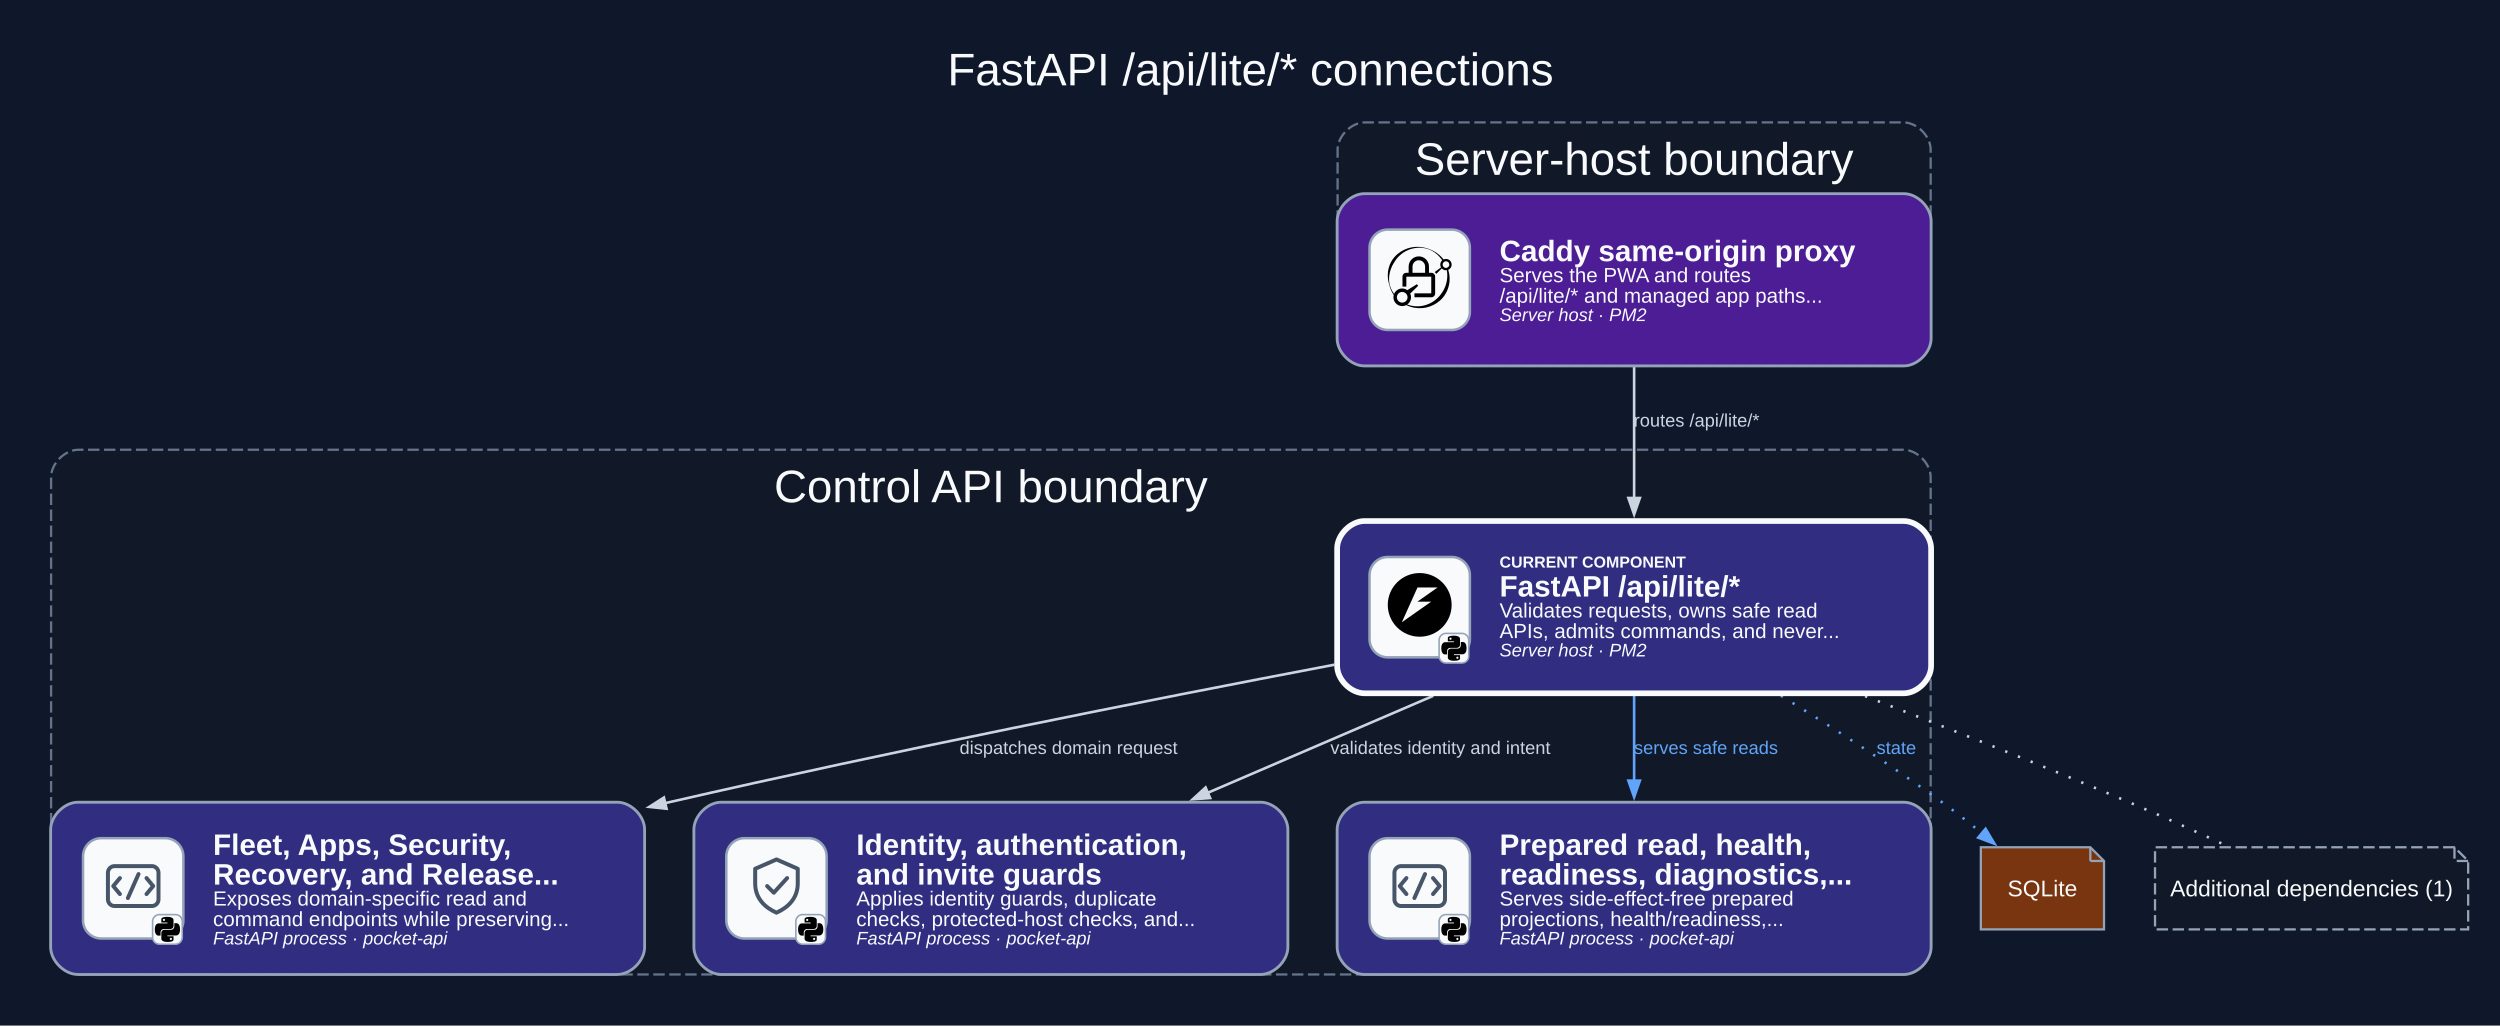
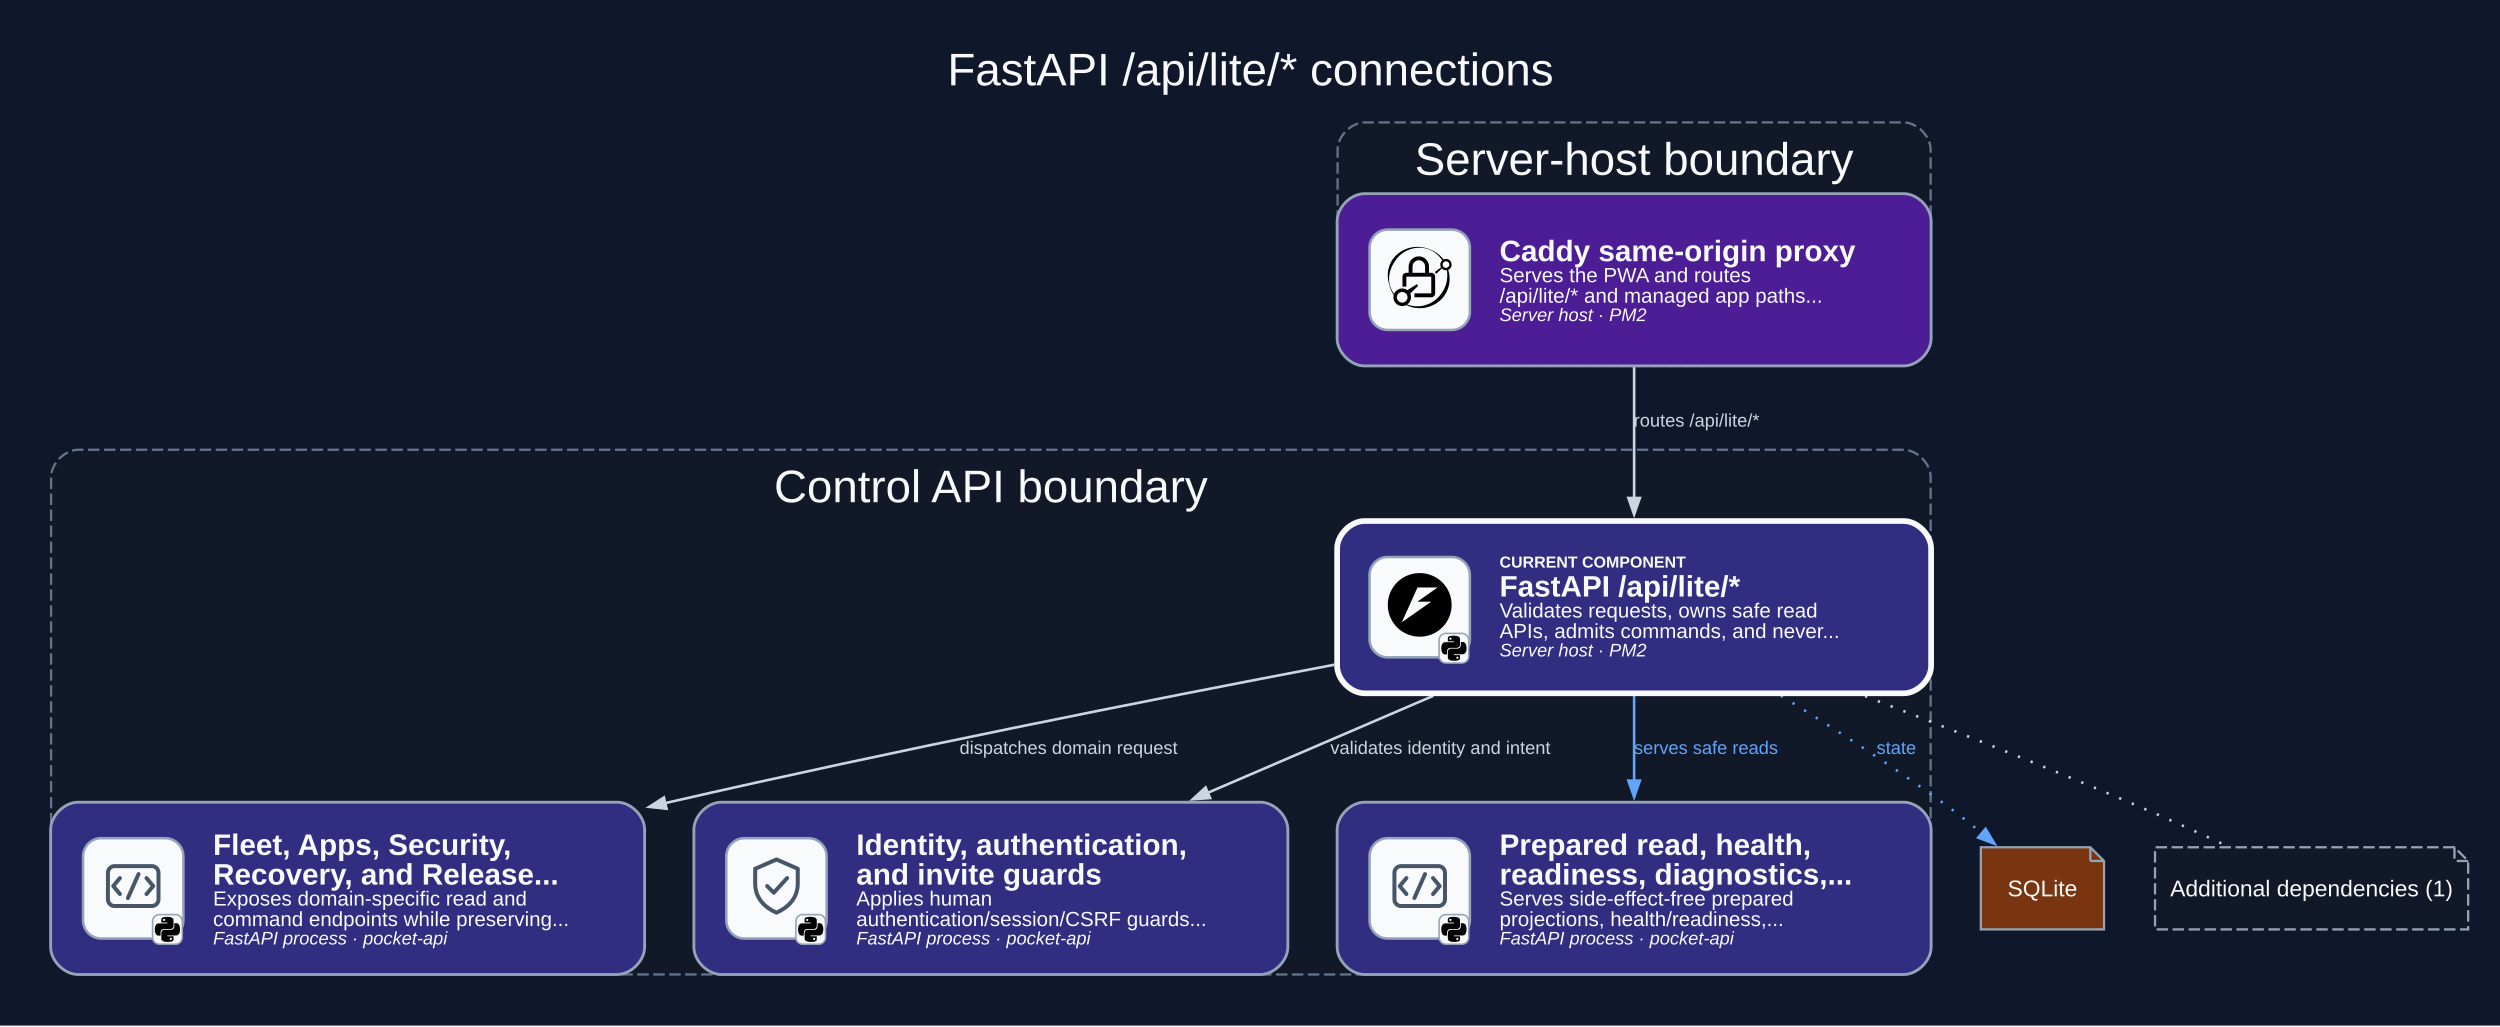
<svg xmlns="http://www.w3.org/2000/svg" xmlns:xlink="http://www.w3.org/1999/xlink" id="pocketlab-component-lite-api-dark" role="img" aria-labelledby="pocketlab-component-lite-api-dark-title pocketlab-component-lite-api-dark-desc" width="1096.00" height="450.00" preserveAspectRatio="xMidYMid meet" focusable="false" viewBox="0.00 0.00 1096.00 450.00">
  <defs class="pl-architecture-icon-symbols">
    <symbol id="pl-icon-brand-caddy" viewBox="0 0 24 24" overflow="visible">
      <path d="M11.094.47c-.842 0-1.696.092-2.552.288a11.37 11.37 0 0 0-4.87 2.423 10.632 10.632 0 0 0-2.36 2.826A10.132 10.132 0 0 0 .305 8.582c-.398 1.62-.4 3.336-.043 5.048.085.405.183.809.31 1.212a11.85 11.85 0 0 0 1.662 3.729 3.273 3.273 0 0 0-.086.427 3.323 3.323 0 0 0 2.848 3.71 3.279 3.279 0 0 0 1.947-.346c1.045.51 2.17.864 3.339 1.04a11.66 11.66 0 0 0 4.285-.155 11.566 11.566 0 0 0 4.936-2.485 10.643 10.643 0 0 0 2.352-2.894 11.164 11.164 0 0 0 1.356-4.424 11.214 11.214 0 0 0-.498-4.335c.175-.077.338-.175.486-.293a.444.444 89.992 0 0 .001 0c.402-.322.693-.794.777-1.342a2.146 2.146 0 0 0-1.79-2.434 2.115 2.115 0 0 0-1.205.171c-.038-.043-.078-.086-.113-.13a11.693 11.693 0 0 0-3.476-2.93 13.348 13.348 0 0 0-1.76-.81 13.55 13.55 0 0 0-2.06-.613A12.121 12.121 0 0 0 11.093.47Zm.714.328c.345-.004.688.01 1.028.042a9.892 9.892 0 0 1 2.743.639c.984.39 1.89.958 2.707 1.632.803.662 1.502 1.45 2.091 2.328.026.039.048.08.07.12a2.12 2.12 0 0 0-.435 2.646c-.158.114-.97.692-1.634 1.183-.414.308-.733.557-.733.557l.581.68s.296-.276.665-.638c.572-.562 1.229-1.233 1.395-1.403a2.122 2.122 0 0 0 1.907.677 11.229 11.229 0 0 1-.013 4.046 11.41 11.41 0 0 1-1.475 3.897 12.343 12.343 0 0 1-2.079 2.587c-1.19 1.125-2.633 2.022-4.306 2.531a10.826 10.826 0 0 1-3.973.484 11.04 11.04 0 0 1-3.057-.652 3.304 3.304 0 0 0 1.417-2.294 3.275 3.275 0 0 0-.294-1.842c.18-.162.403-.363.656-.6 1.015-.955 2.353-2.303 2.353-2.303l-.47-.599s-1.63.972-2.801 1.728c-.307.198-.573.378-.777.517a3.273 3.273 0 0 0-1.516-.611c-1.507-.198-2.927.672-3.487 2.017a10.323 10.323 0 0 1-.695-1.078A10.92 10.92 0 0 1 .728 14.8a10.35 10.35 0 0 1-.2-1.212c-.164-1.653.103-3.258.629-4.754a12.95 12.95 0 0 1 1.087-2.288c.57-.968 1.248-1.872 2.069-2.656A11.013 11.013 0 0 1 11.808.797Zm-.147 3.257a3.838 3.838 0 0 0-3.82 3.82v2.36h-.94c-.751 0-1.377.625-1.377 1.377v3.8h1.46v-3.718h9.354v6.264H10.02v1.46h6.4c.751 0 1.377-.625 1.377-1.377v-6.43c0-.751-.626-1.377-1.377-1.377h-.94v-2.36a3.838 3.838 0 0 0-3.82-3.819zm0 1.46a2.371 2.371 0 0 1 2.36 2.36v2.36H9.3v-2.36a2.372 2.372 0 0 1 2.36-2.36zm10.141.392a1.253 1.253 0 0 1 1.296 1.434c-.049.319-.217.59-.453.78-.266.213-.61.318-.968.264a1.253 1.253 0 0 1-1.045-1.42 1.255 1.255 0 0 1 1.17-1.058zM5.384 17.425a2.02 2.02 0 0 1 1.917 1.298c.116.3.159.628.114.967a2.015 2.015 0 0 1-2.249 1.728 2.016 2.016 0 0 1-1.727-2.25 2.017 2.017 0 0 1 1.945-1.743z" />
    </symbol>
    <symbol id="pl-icon-brand-fastapi" viewBox="0 0 24 24" overflow="visible">
      <path d="M12 .039C5.373.038 0 5.393 0 11.999c-.001 6.607 5.372 11.963 12 11.963 6.628 0 12.001-5.356 12-11.963-0-6.606-5.373-11.96-12-11.96m-.829 5.415h7.55l-7.58 5.328h5.183L5.279 18.544q2.947-6.544 5.892-13.09" />
    </symbol>
    <symbol id="pl-icon-brand-python" viewBox="0 0 24 24" overflow="visible">
      <path d="M14.25.18l.9.2.73.26.59.3.45.32.34.34.25.34.16.33.1.3.04.26.02.2-.01.13V8.5l-.05.63-.13.55-.21.46-.26.38-.3.31-.33.25-.35.19-.35.14-.33.1-.3.07-.26.04-.21.02H8.77l-.69.05-.59.14-.5.22-.41.27-.33.32-.27.35-.2.36-.15.37-.1.35-.07.32-.04.27-.02.21v3.06H3.17l-.21-.03-.28-.07-.32-.12-.35-.18-.36-.26-.36-.36-.35-.46-.32-.59-.28-.73-.21-.88-.14-1.05-.05-1.23.06-1.22.16-1.04.24-.87.32-.71.36-.57.4-.44.42-.33.42-.24.4-.16.36-.1.32-.05.24-.01h.16l.06.01h8.16v-.83H6.18l-.01-2.75-.02-.37.05-.34.11-.31.17-.28.25-.26.31-.23.38-.2.44-.18.51-.15.58-.12.64-.1.71-.06.77-.04.84-.02 1.27.05zm-6.3 1.98l-.23.33-.08.41.08.41.23.34.33.22.41.09.41-.09.33-.22.23-.34.08-.41-.08-.41-.23-.33-.33-.22-.41-.09-.41.09zm13.09 3.95l.28.06.32.12.35.18.36.27.36.35.35.47.32.59.28.73.21.88.14 1.04.05 1.23-.06 1.23-.16 1.04-.24.86-.32.71-.36.57-.4.45-.42.33-.42.24-.4.16-.36.09-.32.05-.24.02-.16-.01h-8.22v.82h5.84l.01 2.76.02.36-.05.34-.11.31-.17.29-.25.25-.31.24-.38.2-.44.17-.51.15-.58.13-.64.09-.71.07-.77.04-.84.01-1.27-.04-1.07-.14-.9-.2-.73-.25-.59-.3-.45-.33-.34-.34-.25-.34-.16-.33-.1-.3-.04-.25-.02-.2.01-.13v-5.34l.05-.64.13-.54.21-.46.26-.38.3-.32.33-.24.35-.2.35-.14.33-.1.3-.06.26-.04.21-.02.13-.01h5.84l.69-.05.59-.14.5-.21.41-.28.33-.32.27-.35.2-.36.15-.36.1-.35.07-.32.04-.28.02-.21V6.07h2.09l.14.01zm-6.47 14.25l-.23.33-.08.41.08.41.23.33.33.23.41.08.41-.08.33-.23.23-.33.08-.41-.08-.41-.23-.33-.33-.23-.41-.08-.41.08z" />
    </symbol>
    <symbol id="pl-icon-semantic-api-guard" viewBox="0 0 48 48" overflow="visible">
      <g fill="none" stroke="#475569" stroke-width="3" stroke-linecap="round" stroke-linejoin="round">
        <path d="M24 4l16 7v11c0 11-7 18-16 22C15 40 8 33 8 22V11z" />
        <path d="M17 24l5 5 10-11" />
      </g>
    </symbol>
    <symbol id="pl-icon-semantic-api-surface" viewBox="0 0 48 48" overflow="visible">
      <g fill="none" stroke="#475569" stroke-width="3" stroke-linecap="round" stroke-linejoin="round">
        <rect x="5" y="9" width="38" height="30" rx="5" />
        <path d="M14 18l-5 6 5 6M34 18l5 6-5 6M28 15l-8 18" />
      </g>
    </symbol>
  </defs>
  <g id="graph0" class="graph" transform="scale(1 1) rotate(0) translate(14.4 435.21)">
    <polygon fill="#0f172a" stroke="none" points="-14.4,14.4 -14.4,-435.21 1082.04,-435.21 1082.04,14.4 -14.4,14.4" />
    <text xml:space="preserve" text-anchor="middle" x="533.82" y="-397.81" font-family="Arial" font-size="20.00" fill="#f8fafc">FastAPI /api/lite/* connections</text>
    <g id="clust1" class="cluster">
      <path fill="#111827" stroke="#64748b" stroke-dasharray="5,2" d="M20,-8C20,-8 820,-8 820,-8 826,-8 832,-14 832,-20 832,-20 832,-226.04 832,-226.04 832,-232.04 826,-238.04 820,-238.04 820,-238.04 20,-238.04 20,-238.04 14,-238.04 8,-232.04 8,-226.04 8,-226.04 8,-20 8,-20 8,-14 14,-8 20,-8" />
      <text xml:space="preserve" text-anchor="middle" x="420" y="-215.04" font-family="Arial" font-size="20.00" fill="#f8fafc">Control API boundary</text>
    </g>
    <g id="clust2" class="cluster">
      <path fill="#111827" stroke="#64748b" stroke-dasharray="5,2" d="M584,-274.79C584,-274.79 820,-274.79 820,-274.79 826,-274.79 832,-280.79 832,-286.79 832,-286.79 832,-369.56 832,-369.56 832,-375.56 826,-381.56 820,-381.56 820,-381.56 584,-381.56 584,-381.56 578,-381.56 572,-375.56 572,-369.56 572,-369.56 572,-286.79 572,-286.79 572,-280.79 578,-274.79 584,-274.79" />
      <text xml:space="preserve" text-anchor="middle" x="702" y="-358.56" font-family="Arial" font-size="20.00" fill="#f8fafc">Server-host boundary</text>
    </g>
    <g id="edge1" class="edge">
      <g id="a_edge1">
        <a xlink:title="dispatches domain request (Python)">
          <path fill="none" stroke="#cbd5e1" stroke-width="1.15" d="M570.58,-143.8C486.86,-127.87 376.25,-105.89 279,-83.52 278.35,-83.37 277.7,-83.22 277.05,-83.07" />
          <polygon fill="#cbd5e1" stroke="#cbd5e1" stroke-width="1.15" points="277.81,-80.66 270.22,-81.47 276.66,-85.57 277.81,-80.66" />
        </a>
      </g>
      <text xml:space="preserve" text-anchor="middle" x="454.06" y="-104.67" font-family="Arial" font-size="8.00" fill="#cbd5e1">dispatches domain request</text>
    </g>
    <g id="edge2" class="edge">
      <g id="a_edge2">
        <a xlink:title="validates identity and intent (Python)">
          <path fill="none" stroke="#cbd5e1" stroke-width="1.15" d="M613.93,-130.16C582.5,-116.64 546.96,-101.36 514.97,-87.6" />
          <polygon fill="#cbd5e1" stroke="#cbd5e1" stroke-width="1.15" points="516.12,-85.35 508.51,-84.82 514.13,-89.98 516.12,-85.35" />
        </a>
      </g>
      <text xml:space="preserve" text-anchor="middle" x="617.08" y="-104.67" font-family="Arial" font-size="8.00" fill="#cbd5e1">validates identity and intent</text>
    </g>
    <g id="edge3" class="edge">
      <g id="a_edge3">
        <a xlink:title="serves safe reads (Python)">
          <path fill="none" stroke="#60a5fa" stroke-width="1.15" d="M702,-130.32C702,-118.46 702,-105.23 702,-92.85" />
          <polygon fill="#60a5fa" stroke="#60a5fa" stroke-width="1.15" points="704.52,-92.97 702,-85.77 699.48,-92.97 704.52,-92.97" />
        </a>
      </g>
      <text xml:space="preserve" text-anchor="middle" x="733.5" y="-104.67" font-family="Arial" font-size="8.00" fill="#60a5fa">serves safe reads</text>
    </g>
    <g id="edge5" class="edge">
      <path fill="none" stroke="#60a5fa" stroke-width="1.15" stroke-dasharray="1,5" d="M766.36,-130.22C789.12,-116.21 814.62,-99.76 837,-83.52 842.91,-79.23 849.04,-74.39 854.78,-69.66" />
      <polygon fill="#60a5fa" stroke="#60a5fa" stroke-width="1.15" points="856.07,-71.86 859.98,-65.31 852.84,-68 856.07,-71.86" />
      <text xml:space="preserve" text-anchor="middle" x="816.96" y="-104.67" font-family="Arial" font-size="8.00" fill="#60a5fa">state</text>
    </g>
    <g id="edge6" class="edge">
      <path fill="none" stroke="#cbd5e1" stroke-width="1.15" stroke-dasharray="1,5" d="M803.25,-130.03C839.91,-115.9 881.5,-99.42 919,-83.52 933.21,-77.49 948.66,-70.5 962.16,-64.24" />
    </g>
    <g id="edge4" class="edge">
      <g id="a_edge4">
        <a xlink:title="routes /api/lite/* (HTTP)">
          <path fill="none" stroke="#cbd5e1" stroke-width="1.15" d="M702,-274.37C702,-256.69 702,-235.38 702,-216.64" />
          <polygon fill="#cbd5e1" stroke="#cbd5e1" stroke-width="1.15" points="704.52,-216.89 702,-209.69 699.48,-216.89 704.52,-216.89" />
        </a>
      </g>
      <text xml:space="preserve" text-anchor="middle" x="729.38" y="-248.19" font-family="Arial" font-size="8.00" fill="#cbd5e1">routes /api/lite/*</text>
    </g>
    <g id="node1" class="node">
      <g id="a_node1">
        <a xlink:href="../../../../generated/production/architecture/components/api-domain-surfaces/" xlink:title="Fleet, Apps, Security, Recovery, and Release APIs. Exposes domain-specific read and command endpoints while preserving backend-owned lifecycle execution." target="_top">
          <path fill="#312e81" stroke="#94a3b8" stroke-width="1.25" d="M256.2,-83.52C256.2,-83.52 19.8,-83.52 19.8,-83.52 13.8,-83.52 7.8,-77.52 7.8,-71.52 7.8,-71.52 7.8,-20 7.8,-20 7.8,-14 13.8,-8 19.8,-8 19.8,-8 256.2,-8 256.2,-8 262.2,-8 268.2,-14 268.2,-20 268.2,-20 268.2,-71.52 268.2,-71.52 268.2,-77.52 262.2,-83.52 256.2,-83.52" />
          <g id="a_node1_0">
            <g class="pl-node-icon" data-component="api-domain-surfaces" data-icon-cell="15.00,-77.76,58.00,64.00" data-icon-tile="22.00,-67.76,44.00,44.00" aria-hidden="true">
              <rect class="pl-node-icon__tile" x="22.00" y="-67.76" width="44.00" height="44.00" rx="8" fill="#f8fafc" stroke="#94a3b8" stroke-width="1.1" />
              <use class="pl-node-icon__primary" href="#pl-icon-semantic-api-surface" x="30.00" y="-60.76" width="28.00" height="28.00" preserveAspectRatio="xMidYMid meet" aria-hidden="true" />
              <rect class="pl-node-icon__badge-tile" x="52.50" y="-34.26" width="13.00" height="13.00" rx="3" fill="#f8fafc" stroke="#94a3b8" stroke-width="0.7" />
              <use class="pl-node-icon__badge" href="#pl-icon-brand-python" x="53.50" y="-33.26" width="11.00" height="11.00" preserveAspectRatio="xMidYMid meet" aria-hidden="true" />
            </g>
          </g>
          <text xml:space="preserve" text-anchor="start" x="79" y="-60.41" font-family="Arial" font-weight="bold" font-size="13.00" fill="#f8fafc">Fleet, Apps, Security,</text>
          <text xml:space="preserve" text-anchor="start" x="79" y="-47.41" font-family="Arial" font-weight="bold" font-size="13.00" fill="#f8fafc">Recovery, and Release...</text>
          <text xml:space="preserve" text-anchor="start" x="79" y="-38.21" font-family="Arial" font-size="9.00" fill="#f8fafc">Exposes domain-specific read and</text>
          <text xml:space="preserve" text-anchor="start" x="79" y="-29.21" font-family="Arial" font-size="9.00" fill="#f8fafc">command endpoints while preserving...</text>
          <text xml:space="preserve" text-anchor="start" x="79" y="-21.16" font-family="Arial" font-style="italic" font-size="8.00" fill="#f8fafc">FastAPI process · pocket-api</text>
        </a>
      </g>
    </g>
    <g id="node2" class="node">
      <g id="a_node2">
-         <a xlink:href="../../../../generated/production/architecture/components/api-guards/" xlink:title="Identity, authentication, and invite guards. Applies identity guards, duplicate checks, protected-host checks, and fail-closed invite/bootstrap acceptance." target="_top">
+         <a xlink:href="../../../../generated/production/architecture/components/api-guards/" xlink:title="Identity, authentication, and invite guards. Applies human authentication/session/CSRF guards plus device identity, duplicate, protected-host, and fail-closed invite/bootstrap acceptance guards." target="_top">
          <path fill="#312e81" stroke="#94a3b8" stroke-width="1.25" d="M538.2,-83.52C538.2,-83.52 301.8,-83.52 301.8,-83.52 295.8,-83.52 289.8,-77.52 289.8,-71.52 289.8,-71.52 289.8,-20 289.8,-20 289.8,-14 295.8,-8 301.8,-8 301.8,-8 538.2,-8 538.2,-8 544.2,-8 550.2,-14 550.2,-20 550.2,-20 550.2,-71.52 550.2,-71.52 550.2,-77.52 544.2,-83.52 538.2,-83.52" />
          <g id="a_node2_1">
            <g class="pl-node-icon" data-component="api-guards" data-icon-cell="297.00,-77.76,58.00,64.00" data-icon-tile="304.00,-67.76,44.00,44.00" aria-hidden="true">
              <rect class="pl-node-icon__tile" x="304.00" y="-67.76" width="44.00" height="44.00" rx="8" fill="#f8fafc" stroke="#94a3b8" stroke-width="1.1" />
              <use class="pl-node-icon__primary" href="#pl-icon-semantic-api-guard" x="312.00" y="-60.76" width="28.00" height="28.00" preserveAspectRatio="xMidYMid meet" aria-hidden="true" />
              <rect class="pl-node-icon__badge-tile" x="334.50" y="-34.26" width="13.00" height="13.00" rx="3" fill="#f8fafc" stroke="#94a3b8" stroke-width="0.7" />
              <use class="pl-node-icon__badge" href="#pl-icon-brand-python" x="335.50" y="-33.26" width="11.00" height="11.00" preserveAspectRatio="xMidYMid meet" aria-hidden="true" />
            </g>
          </g>
          <text xml:space="preserve" text-anchor="start" x="361" y="-60.41" font-family="Arial" font-weight="bold" font-size="13.00" fill="#f8fafc">Identity, authentication,</text>
          <text xml:space="preserve" text-anchor="start" x="361" y="-47.41" font-family="Arial" font-weight="bold" font-size="13.00" fill="#f8fafc">and invite guards</text>
-           <text xml:space="preserve" text-anchor="start" x="361" y="-38.21" font-family="Arial" font-size="9.00" fill="#f8fafc">Applies identity guards, duplicate</text>
-           <text xml:space="preserve" text-anchor="start" x="361" y="-29.21" font-family="Arial" font-size="9.00" fill="#f8fafc">checks, protected-host checks, and...</text>
+           <text xml:space="preserve" text-anchor="start" x="361" y="-38.21" font-family="Arial" font-size="9.00" fill="#f8fafc">Applies human</text>
+           <text xml:space="preserve" text-anchor="start" x="361" y="-29.21" font-family="Arial" font-size="9.00" fill="#f8fafc">authentication/session/CSRF guards...</text>
          <text xml:space="preserve" text-anchor="start" x="361" y="-21.16" font-family="Arial" font-style="italic" font-size="8.00" fill="#f8fafc">FastAPI process · pocket-api</text>
        </a>
      </g>
    </g>
    <g id="node3" class="node">
      <g id="a_node3">
        <a xlink:href="../../../../generated/production/architecture/components/api-read-surfaces/" xlink:title="Prepared read, health, readiness, diagnostics, and evidence APIs. Serves side-effect-free prepared projections, health/readiness, compact diagnostics, and sanitized evidence lookups." target="_top">
          <path fill="#312e81" stroke="#94a3b8" stroke-width="1.25" d="M820.2,-83.52C820.2,-83.52 583.8,-83.52 583.8,-83.52 577.8,-83.52 571.8,-77.52 571.8,-71.52 571.8,-71.52 571.8,-20 571.8,-20 571.8,-14 577.8,-8 583.8,-8 583.8,-8 820.2,-8 820.2,-8 826.2,-8 832.2,-14 832.2,-20 832.2,-20 832.2,-71.52 832.2,-71.52 832.2,-77.52 826.2,-83.52 820.2,-83.52" />
          <g id="a_node3_2">
            <g class="pl-node-icon" data-component="api-read-surfaces" data-icon-cell="579.00,-77.76,58.00,64.00" data-icon-tile="586.00,-67.76,44.00,44.00" aria-hidden="true">
              <rect class="pl-node-icon__tile" x="586.00" y="-67.76" width="44.00" height="44.00" rx="8" fill="#f8fafc" stroke="#94a3b8" stroke-width="1.1" />
              <use class="pl-node-icon__primary" href="#pl-icon-semantic-api-surface" x="594.00" y="-60.76" width="28.00" height="28.00" preserveAspectRatio="xMidYMid meet" aria-hidden="true" />
              <rect class="pl-node-icon__badge-tile" x="616.50" y="-34.26" width="13.00" height="13.00" rx="3" fill="#f8fafc" stroke="#94a3b8" stroke-width="0.7" />
              <use class="pl-node-icon__badge" href="#pl-icon-brand-python" x="617.50" y="-33.26" width="11.00" height="11.00" preserveAspectRatio="xMidYMid meet" aria-hidden="true" />
            </g>
          </g>
          <text xml:space="preserve" text-anchor="start" x="643" y="-60.41" font-family="Arial" font-weight="bold" font-size="13.00" fill="#f8fafc">Prepared read, health,</text>
          <text xml:space="preserve" text-anchor="start" x="643" y="-47.41" font-family="Arial" font-weight="bold" font-size="13.00" fill="#f8fafc">readiness, diagnostics,...</text>
          <text xml:space="preserve" text-anchor="start" x="643" y="-38.21" font-family="Arial" font-size="9.00" fill="#f8fafc">Serves side-effect-free prepared</text>
          <text xml:space="preserve" text-anchor="start" x="643" y="-29.21" font-family="Arial" font-size="9.00" fill="#f8fafc">projections, health/readiness,...</text>
          <text xml:space="preserve" text-anchor="start" x="643" y="-21.16" font-family="Arial" font-style="italic" font-size="8.00" fill="#f8fafc">FastAPI process · pocket-api</text>
        </a>
      </g>
    </g>
    <g id="node4" class="node">
      <g id="a_node4">
        <a xlink:href="../../../../generated/production/architecture/components/lite-api/" xlink:title="FastAPI /api/lite/*. Validates requests, owns safe read APIs, admits commands, and never delegates browser execution directly to NATS or shell." target="_top">
          <path fill="#312e81" stroke="#f8fafc" stroke-width="2.5" d="M820.2,-206.79C820.2,-206.79 583.8,-206.79 583.8,-206.79 577.8,-206.79 571.8,-200.79 571.8,-194.79 571.8,-194.79 571.8,-143.27 571.8,-143.27 571.8,-137.27 577.8,-131.27 583.8,-131.27 583.8,-131.27 820.2,-131.27 820.2,-131.27 826.2,-131.27 832.2,-137.27 832.2,-143.27 832.2,-143.27 832.2,-194.79 832.2,-194.79 832.2,-200.79 826.2,-206.79 820.2,-206.79" />
          <g id="a_node4_3">
            <g class="pl-node-icon" data-component="lite-api" data-icon-cell="579.00,-201.03,58.00,64.00" data-icon-tile="586.00,-191.03,44.00,44.00" aria-hidden="true">
              <rect class="pl-node-icon__tile" x="586.00" y="-191.03" width="44.00" height="44.00" rx="8" fill="#f8fafc" stroke="#94a3b8" stroke-width="1.1" />
              <use class="pl-node-icon__primary" href="#pl-icon-brand-fastapi" x="594.00" y="-184.03" width="28.00" height="28.00" preserveAspectRatio="xMidYMid meet" aria-hidden="true" />
              <rect class="pl-node-icon__badge-tile" x="616.50" y="-157.53" width="13.00" height="13.00" rx="3" fill="#f8fafc" stroke="#94a3b8" stroke-width="0.7" />
              <use class="pl-node-icon__badge" href="#pl-icon-brand-python" x="617.50" y="-156.53" width="11.00" height="11.00" preserveAspectRatio="xMidYMid meet" aria-hidden="true" />
            </g>
          </g>
          <text xml:space="preserve" text-anchor="start" x="643" y="-186.38" font-family="Arial" font-weight="bold" font-size="7.00" fill="#f8fafc">CURRENT COMPONENT</text>
          <text xml:space="preserve" text-anchor="start" x="643" y="-173.68" font-family="Arial" font-weight="bold" font-size="13.00" fill="#f8fafc">FastAPI /api/lite/*</text>
          <text xml:space="preserve" text-anchor="start" x="643" y="-164.48" font-family="Arial" font-size="9.00" fill="#f8fafc">Validates requests, owns safe read</text>
          <text xml:space="preserve" text-anchor="start" x="643" y="-155.48" font-family="Arial" font-size="9.00" fill="#f8fafc">APIs, admits commands, and never...</text>
          <text xml:space="preserve" text-anchor="start" x="643" y="-147.43" font-family="Arial" font-style="italic" font-size="8.00" fill="#f8fafc">Server host · PM2</text>
        </a>
      </g>
    </g>
    <g id="node5" class="node">
      <g id="a_node5">
        <a xlink:href="../../../../generated/production/architecture/components/caddy/" xlink:title="Caddy same-origin proxy. Serves the PWA and routes /api/lite/* and managed app paths without exposing backend secrets." target="_top">
          <path fill="#4c1d95" stroke="#94a3b8" stroke-width="1.25" d="M820.2,-350.31C820.2,-350.31 583.8,-350.31 583.8,-350.31 577.8,-350.31 571.8,-344.31 571.8,-338.31 571.8,-338.31 571.8,-286.79 571.8,-286.79 571.8,-280.79 577.8,-274.79 583.8,-274.79 583.8,-274.79 820.2,-274.79 820.2,-274.79 826.2,-274.79 832.2,-280.79 832.2,-286.79 832.2,-286.79 832.2,-338.31 832.2,-338.31 832.2,-344.31 826.2,-350.31 820.2,-350.31" />
          <g id="a_node5_4">
            <g class="pl-node-icon" data-component="caddy" data-icon-cell="579.00,-344.55,58.00,64.00" data-icon-tile="586.00,-334.55,44.00,44.00" aria-hidden="true">
              <rect class="pl-node-icon__tile" x="586.00" y="-334.55" width="44.00" height="44.00" rx="8" fill="#f8fafc" stroke="#94a3b8" stroke-width="1.1" />
              <use class="pl-node-icon__primary" href="#pl-icon-brand-caddy" x="594.00" y="-327.55" width="28.00" height="28.00" preserveAspectRatio="xMidYMid meet" aria-hidden="true" />
            </g>
          </g>
          <text xml:space="preserve" text-anchor="start" x="643" y="-320.7" font-family="Arial" font-weight="bold" font-size="13.00" fill="#f8fafc">Caddy same-origin proxy</text>
          <text xml:space="preserve" text-anchor="start" x="643" y="-311.5" font-family="Arial" font-size="9.00" fill="#f8fafc">Serves the PWA and routes</text>
          <text xml:space="preserve" text-anchor="start" x="643" y="-302.5" font-family="Arial" font-size="9.00" fill="#f8fafc">/api/lite/* and managed app paths...</text>
          <text xml:space="preserve" text-anchor="start" x="643" y="-294.45" font-family="Arial" font-style="italic" font-size="8.00" fill="#f8fafc">Server host · PM2</text>
        </a>
      </g>
    </g>
    <g id="node6" class="node">
      <g id="a_node6">
        <a xlink:title="Durable-state dependency">
          <polygon fill="#78350f" stroke="#94a3b8" points="902,-63.76 854,-63.76 854,-27.76 908,-27.76 908,-57.76 902,-63.76" />
          <polyline fill="none" stroke="#94a3b8" points="902,-63.76 902,-57.76" />
          <polyline fill="none" stroke="#94a3b8" points="908,-57.76 902,-57.76" />
          <text xml:space="preserve" text-anchor="middle" x="881" y="-42.26" font-family="Arial" font-size="10.00" fill="#f8fafc">SQLite</text>
        </a>
      </g>
    </g>
    <g id="node7" class="node">
      <g id="a_node7">
        <a xlink:title="Additional dependencies (1)">
          <polygon fill="#111827" stroke="#94a3b8" stroke-dasharray="5,2" points="1061.64,-63.76 930.36,-63.76 930.36,-27.76 1067.64,-27.76 1067.64,-57.76 1061.64,-63.76" />
          <polyline fill="none" stroke="#94a3b8" stroke-dasharray="5,2" points="1061.64,-63.76 1061.64,-57.76" />
          <polyline fill="none" stroke="#94a3b8" stroke-dasharray="5,2" points="1067.64,-57.76 1061.64,-57.76" />
          <text xml:space="preserve" text-anchor="middle" x="999" y="-42.26" font-family="Arial" font-size="10.00" fill="#f8fafc">Additional dependencies (1)</text>
        </a>
      </g>
    </g>
  </g>
</svg>
